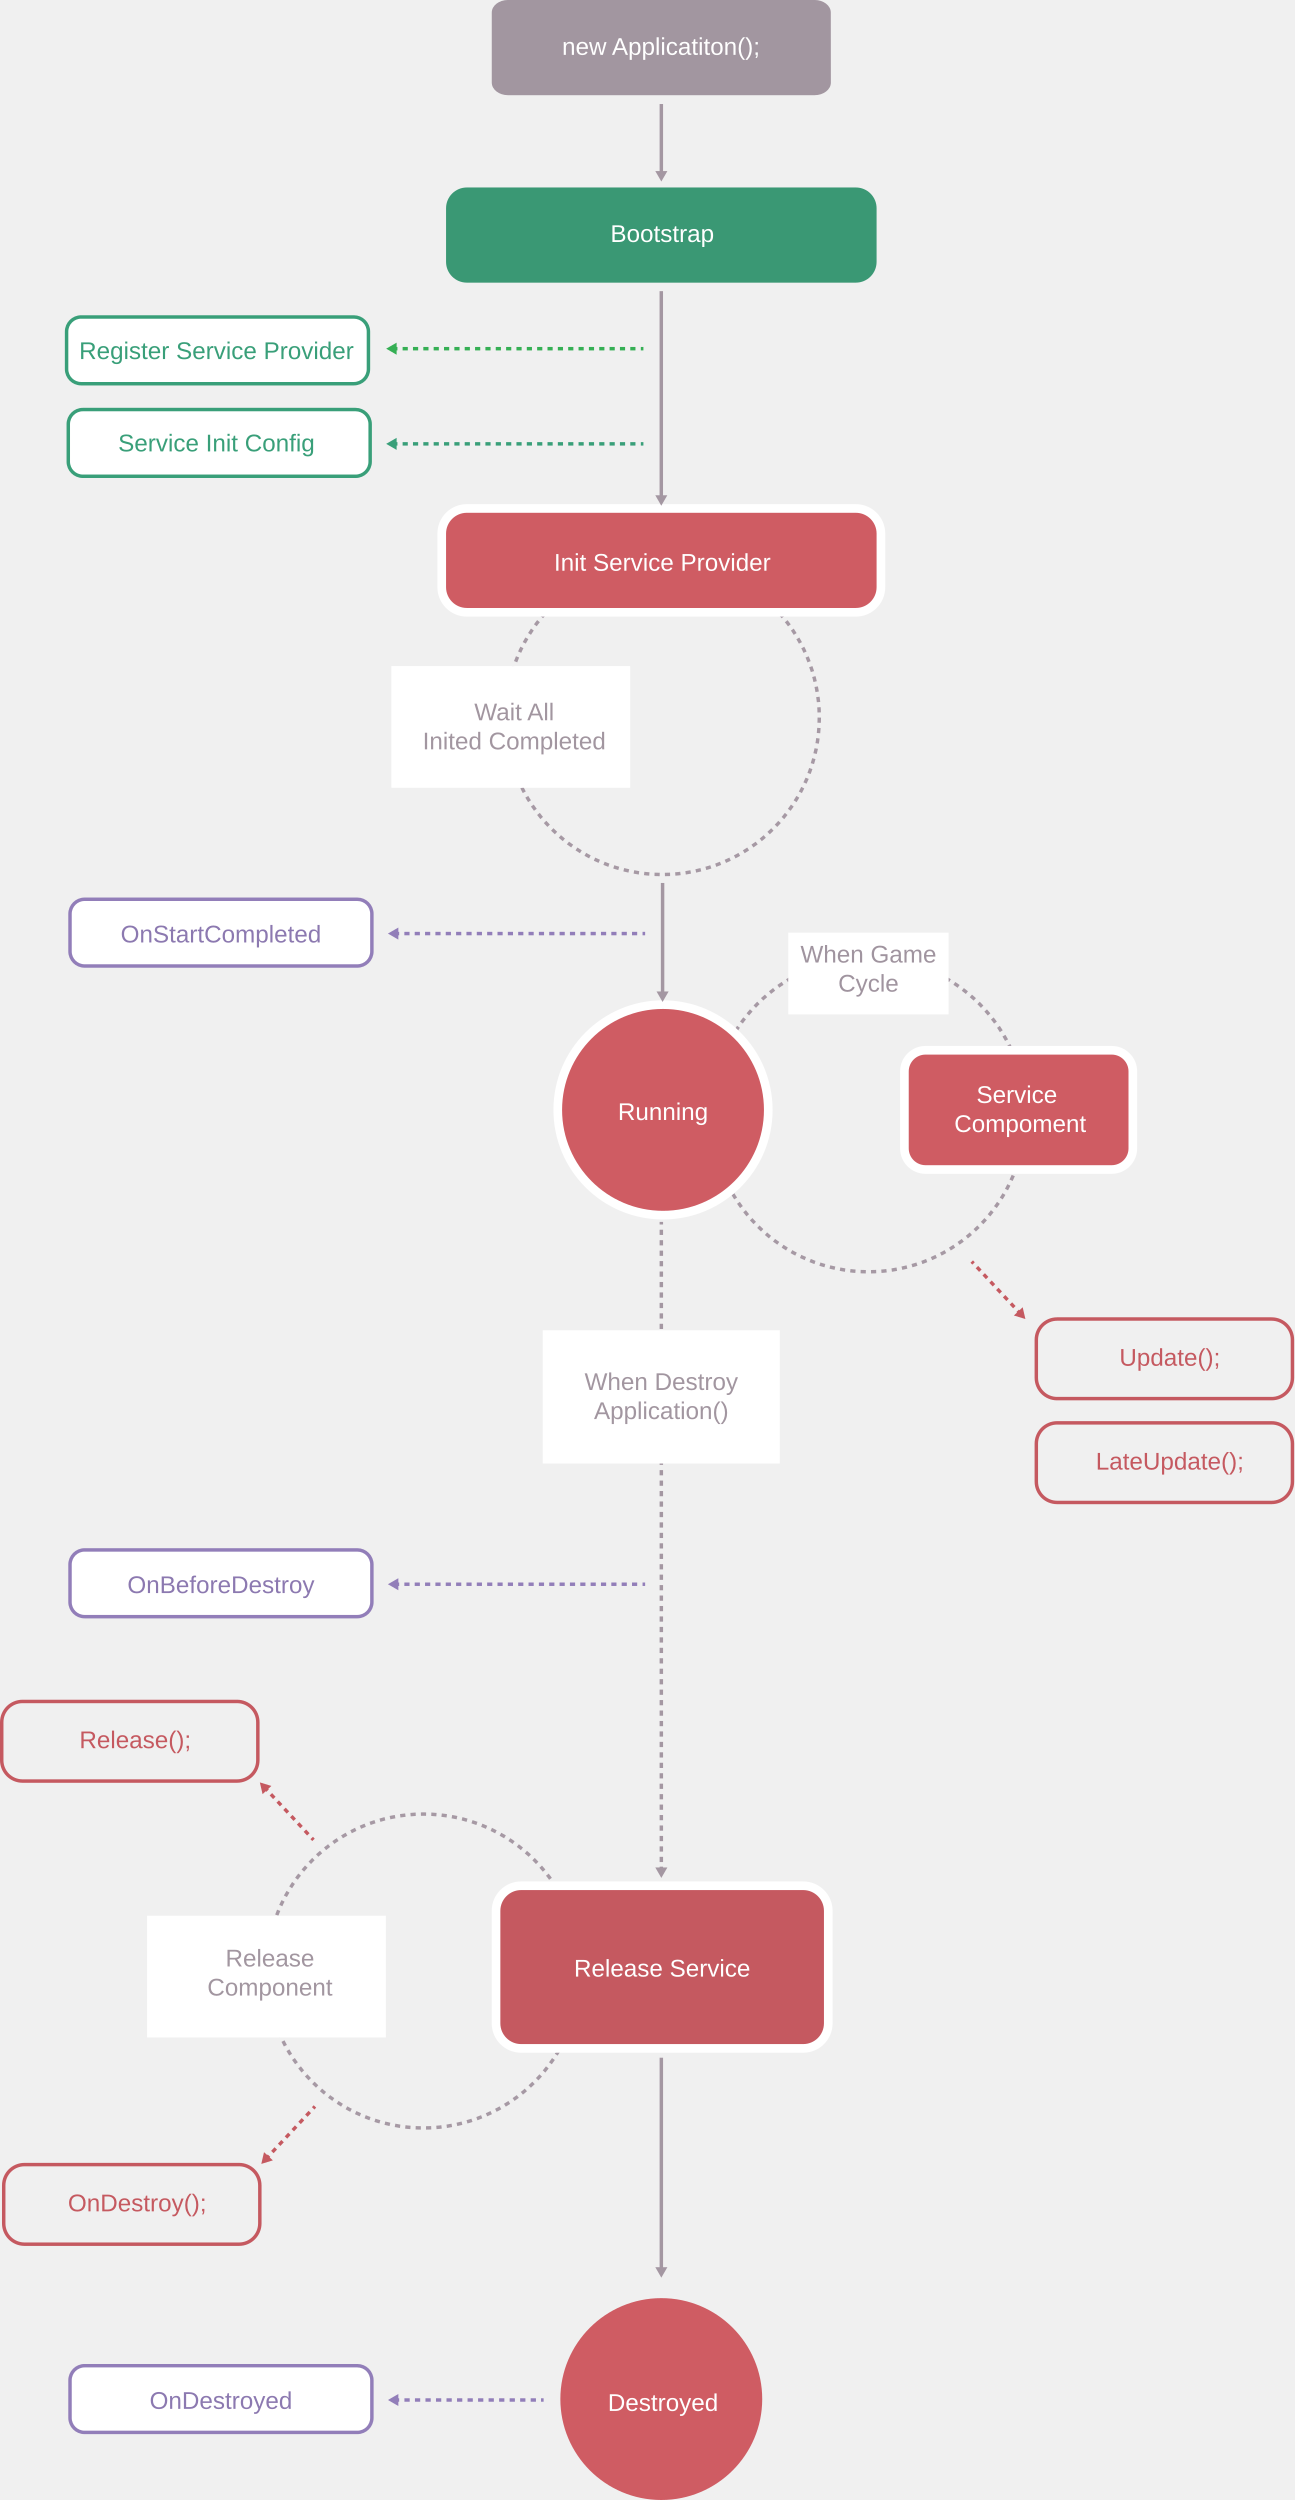
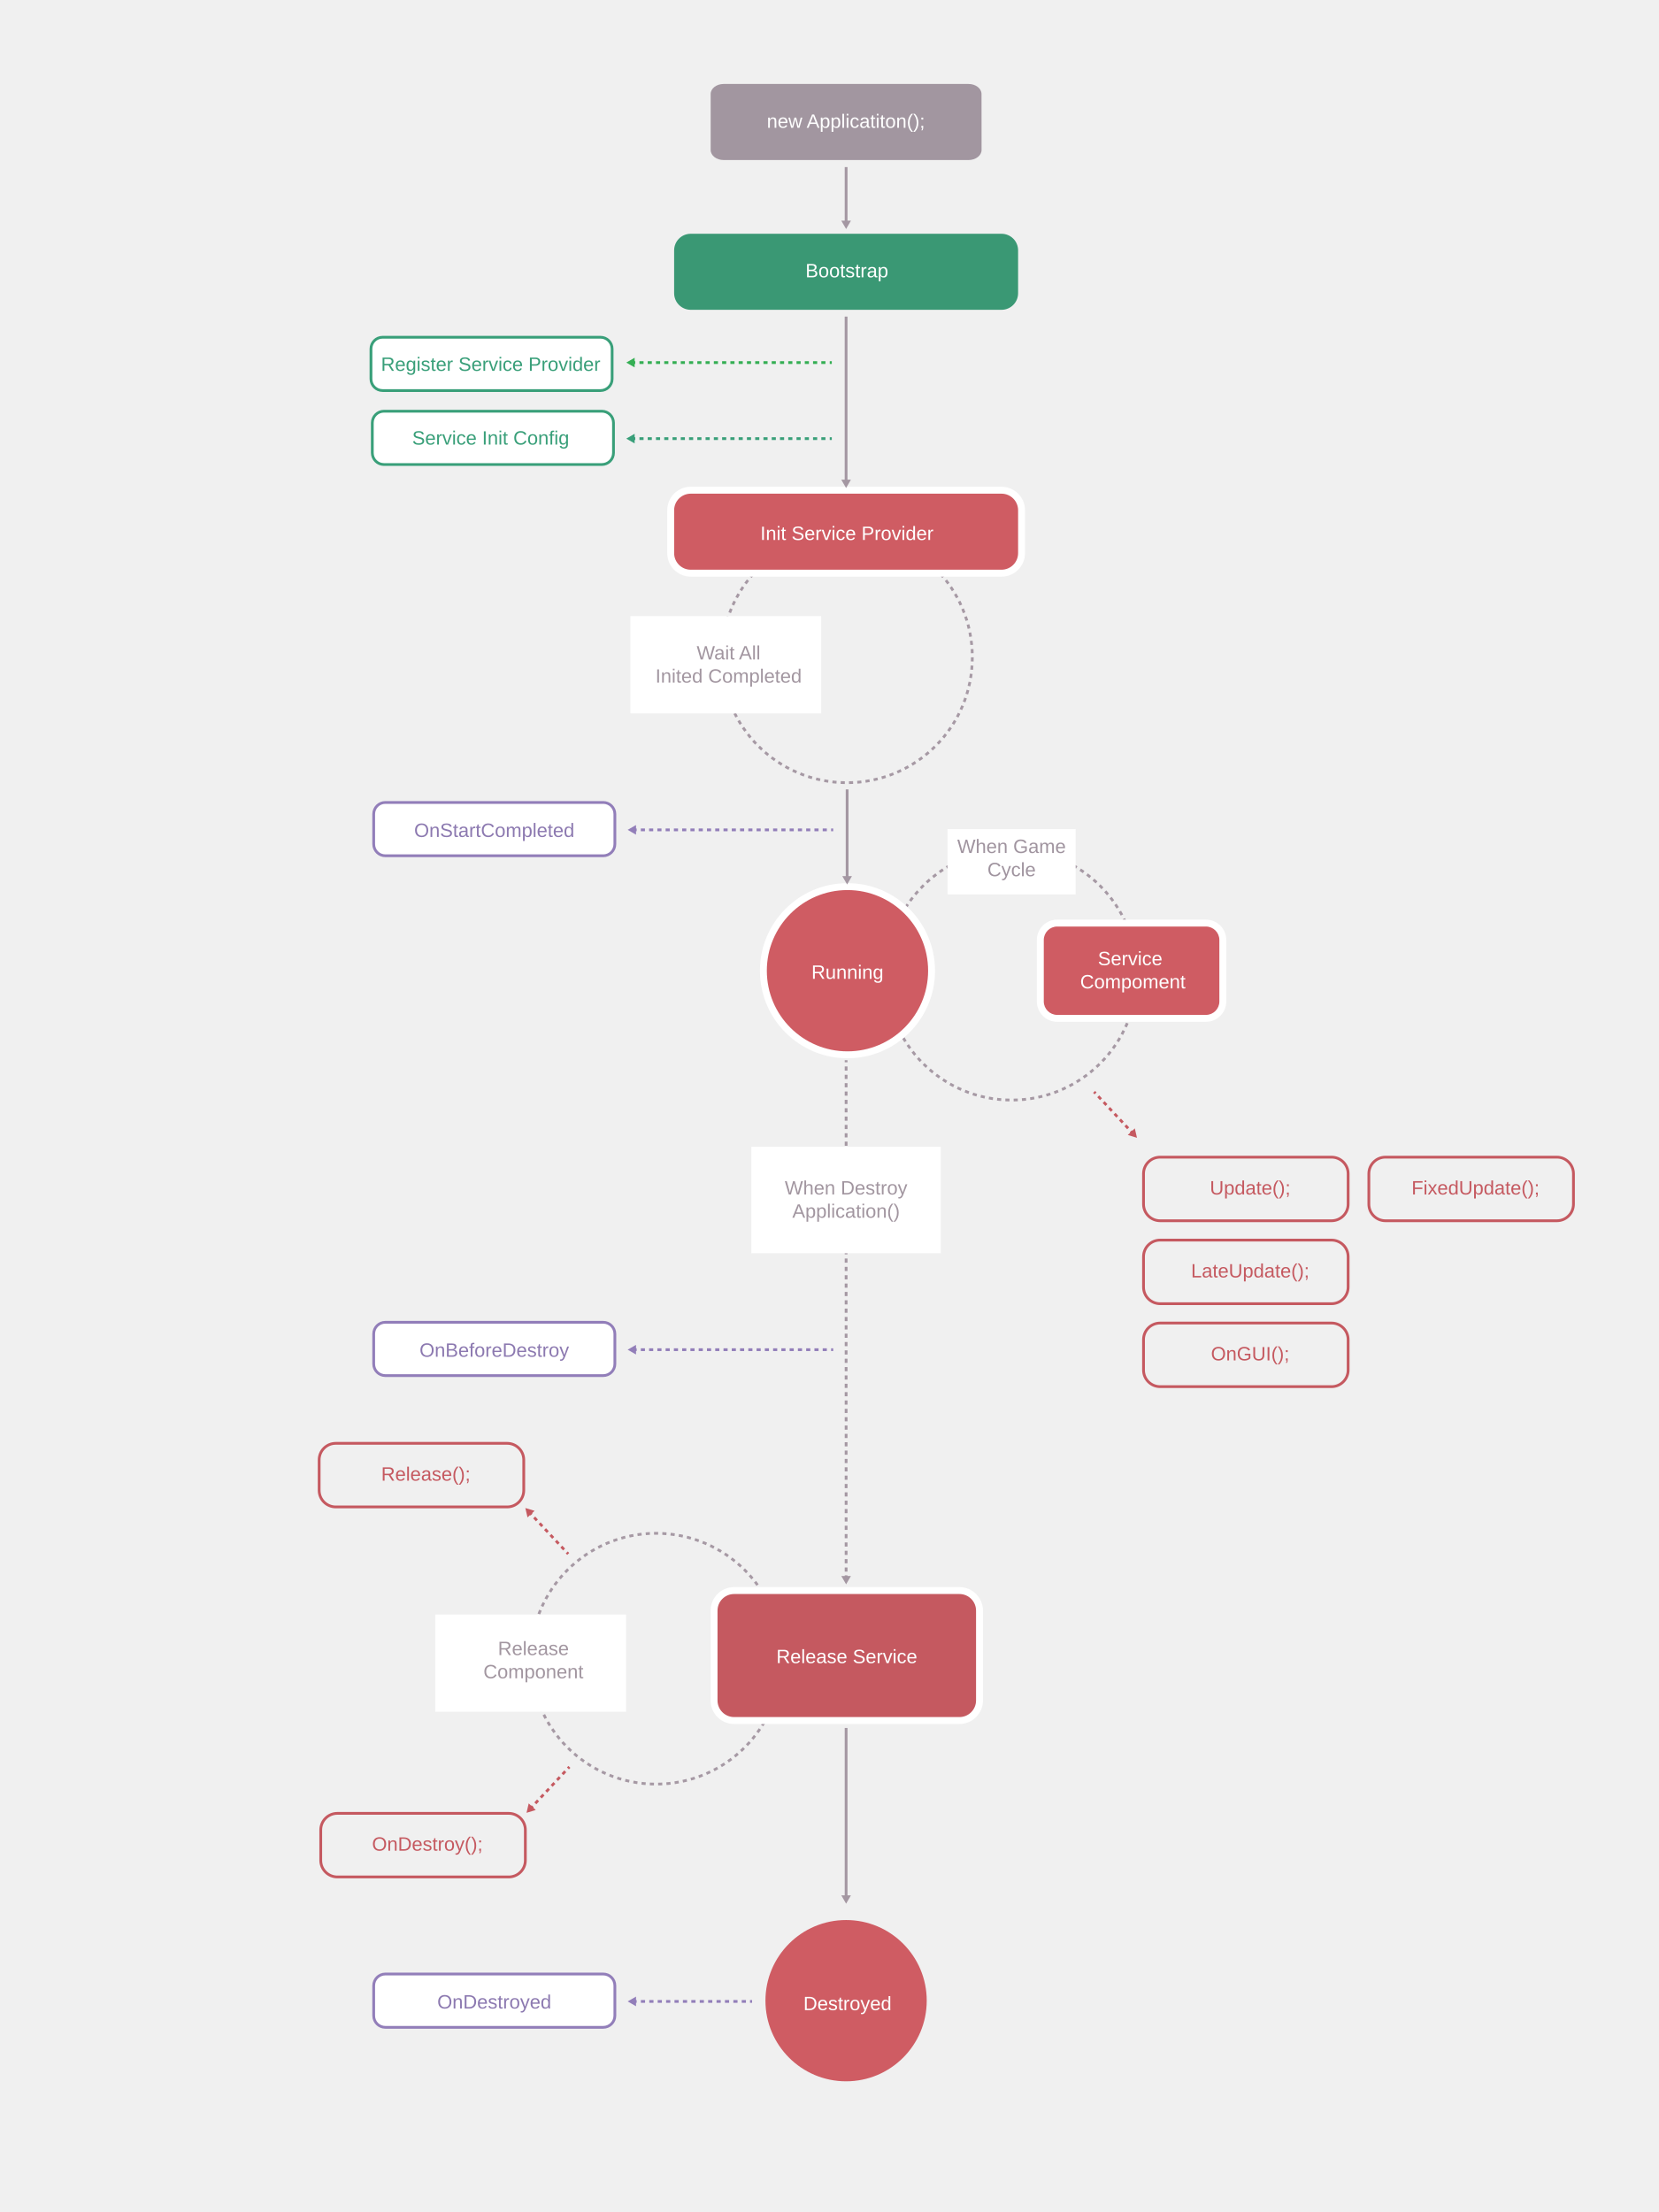
- <svg xmlns="http://www.w3.org/2000/svg" id="图层_1" data-name="图层 1" viewBox="0 0 747.88 1444.72">
+ <svg xmlns="http://www.w3.org/2000/svg" id="图层_1" data-name="图层 1" viewBox="0 0 1200 1600">
  <defs>
    <style>.cls-1,.cls-10,.cls-11,.cls-13,.cls-14,.cls-16,.cls-19,.cls-20,.cls-26,.cls-29,.cls-30,.cls-31{fill:none;}.cls-1{stroke:#a699a4;stroke-dasharray:3 3;}.cls-1,.cls-10,.cls-11,.cls-13,.cls-14,.cls-16,.cls-18,.cls-19,.cls-20,.cls-26,.cls-27,.cls-29,.cls-30,.cls-31,.cls-8{stroke-miterlimit:10;}.cls-1,.cls-10,.cls-11,.cls-13,.cls-14,.cls-16,.cls-18,.cls-19,.cls-20,.cls-26,.cls-29,.cls-30,.cls-31,.cls-8{stroke-width:2px;}.cls-2,.cls-22{fill:#a296a0;}.cls-22,.cls-24,.cls-25,.cls-3,.cls-32,.cls-9{font-size:14px;font-family:ArialMT, Arial;}.cls-18,.cls-27,.cls-3,.cls-7,.cls-8{fill:#fff;}.cls-4{letter-spacing:-0.06em;}.cls-5{fill:#3a9874;}.cls-6{fill:#cf5c63;}.cls-13,.cls-14,.cls-8{stroke:#399f79;}.cls-15,.cls-9{fill:#399f79;}.cls-10,.cls-11{stroke:#35af54;}.cls-11,.cls-14,.cls-20{stroke-dasharray:2.99 2.99;}.cls-12{fill:#35af54;}.cls-16,.cls-26{stroke:#a497a2;}.cls-17{fill:#a497a2;}.cls-18,.cls-19,.cls-20,.cls-29{stroke:#927eb9;}.cls-21{fill:#927eb9;}.cls-23{letter-spacing:-0.04em;}.cls-24{fill:#8c79b0;}.cls-25{fill:#a0949f;}.cls-26{stroke-dasharray:3.02 3.02;}.cls-27{stroke:#fff;}.cls-28,.cls-32{fill:#c55960;}.cls-29{stroke-dasharray:3.04 3.04;}.cls-30,.cls-31{stroke:#c55960;}.cls-31{stroke-dasharray:2.88 2.88;}</style>
  </defs>
-   <circle class="cls-1" cx="244.71" cy="1139.03" r="90.71" />
-   <circle class="cls-1" cx="501.86" cy="644.25" r="90.71" />
-   <circle class="cls-1" cx="382.75" cy="414.68" r="90.71" />
-   <path class="cls-2" d="M710,108.49c0,4-4.21,7.27-9.4,7.27H523.44c-5.19,0-9.4-3.25-9.4-7.27V68c0-4,4.21-7.27,9.4-7.27H700.56c5.19,0,9.4,3.25,9.4,7.27Z" transform="translate(-229.85 -60.75)" />
-   <text class="cls-3" transform="translate(324.81 31.69)">new<tspan class="cls-4" x="25.68" y="0"> </tspan>
+   <circle class="cls-1" cx="474.55" cy="1199.79" r="90.71" />
+   <circle class="cls-1" cx="731.71" cy="705" r="90.71" />
+   <circle class="cls-1" cx="612.6" cy="475.44" r="90.71" />
+   <path class="cls-2" d="M710,108.49c0,4-4.21,7.27-9.4,7.27H523.44c-5.19,0-9.4-3.25-9.4-7.27V68c0-4,4.21-7.27,9.4-7.27H700.56c5.19,0,9.4,3.25,9.4,7.27Z" />
+   <text class="cls-3" transform="translate(554.66 92.45)">new<tspan class="cls-4" x="25.68" y="0"> </tspan>
    <tspan x="28.8" y="0">Applicatiton();</tspan>
  </text>
-   <rect class="cls-5" x="257.77" y="108.34" width="248.8" height="55" rx="12" ry="12" />
-   <text class="cls-3" transform="translate(352.75 139.83)">Bootstrap</text>
-   <rect class="cls-6" x="255.27" y="293.84" width="253.8" height="60" rx="14.5" ry="14.5" />
-   <path class="cls-7" d="M724.42,357.09a12,12,0,0,1,12,12v31a12,12,0,0,1-12,12H499.62a12,12,0,0,1-12-12v-31a12,12,0,0,1,12-12h224.8m0-5H499.62a17,17,0,0,0-17,17v31a17,17,0,0,0,17,17h224.8a17,17,0,0,0,17-17v-31a17,17,0,0,0-17-17Z" transform="translate(-229.85 -60.75)" />
-   <text class="cls-3" transform="translate(320.12 329.83)">Init Service Provider</text>
-   <rect class="cls-8" x="38.48" y="183.18" width="174.43" height="38.56" rx="8.41" ry="8.41" />
-   <text class="cls-9" transform="translate(45.72 207.5)">Register Service Provider</text>
-   <line class="cls-10" x1="228.18" y1="201.5" x2="229.68" y2="201.5" />
-   <line class="cls-11" x1="232.67" y1="201.5" x2="368.83" y2="201.5" />
-   <line class="cls-10" x1="370.32" y1="201.5" x2="371.82" y2="201.5" />
-   <polygon class="cls-12" points="229.2 205 223.16 201.5 229.2 198.01 229.2 205" />
-   <rect class="cls-8" x="39.46" y="236.68" width="174.45" height="38.56" rx="8.41" ry="8.41" />
-   <text class="cls-9" transform="translate(68.28 260.84)">Service Init Config</text>
-   <line class="cls-13" x1="228.18" y1="256.5" x2="229.68" y2="256.5" />
-   <line class="cls-14" x1="232.67" y1="256.5" x2="368.83" y2="256.5" />
-   <line class="cls-13" x1="370.32" y1="256.5" x2="371.82" y2="256.5" />
-   <polygon class="cls-15" points="229.2 260 223.16 256.5 229.2 253.01 229.2 260" />
-   <line class="cls-16" x1="382.15" y1="168.25" x2="382.15" y2="287.22" />
-   <polygon class="cls-17" points="378.67 286.2 382.15 292.25 385.64 286.2 378.67 286.2" />
-   <line class="cls-16" x1="382.18" y1="60.11" x2="382.18" y2="99.89" />
-   <polygon class="cls-17" points="378.69 98.87 382.18 104.91 385.67 98.87 378.69 98.87" />
-   <path class="cls-6" d="M613,763a60.83,60.83,0,1,1,60.83-60.83A60.9,60.9,0,0,1,613,763Z" transform="translate(-229.85 -60.75)" />
-   <path class="cls-7" d="M613,643.81a58.33,58.33,0,1,1-58.33,58.33A58.33,58.33,0,0,1,613,643.81m0-5a63.33,63.33,0,1,0,63.33,63.33A63.41,63.41,0,0,0,613,638.81Z" transform="translate(-229.85 -60.75)" />
-   <line class="cls-16" x1="382.9" y1="510.25" x2="382.9" y2="573.99" />
-   <polygon class="cls-17" points="379.41 572.97 382.9 579.02 386.39 572.97 379.41 572.97" />
-   <rect class="cls-18" x="40.46" y="519.68" width="174.45" height="38.56" rx="8.41" ry="8.41" />
-   <line class="cls-19" x1="229.18" y1="539.5" x2="230.68" y2="539.5" />
-   <line class="cls-20" x1="233.67" y1="539.5" x2="369.83" y2="539.5" />
-   <line class="cls-19" x1="371.32" y1="539.5" x2="372.82" y2="539.5" />
-   <polygon class="cls-21" points="230.2 543 224.16 539.5 230.2 536.01 230.2 543" />
-   <rect class="cls-7" x="226.16" y="384.91" width="138.01" height="70.33" />
-   <text class="cls-22" transform="translate(274.08 416.25)">
+   <rect class="cls-5" x="487.62" y="169.09" width="248.8" height="55" rx="12" ry="12" />
+   <text class="cls-3" transform="translate(582.6 200.59)">Bootstrap</text>
+   <rect class="cls-6" x="485.12" y="354.59" width="253.8" height="60" rx="14.5" ry="14.5" />
+   <path class="cls-7" d="M724.42,357.09a12,12,0,0,1,12,12v31a12,12,0,0,1-12,12H499.62a12,12,0,0,1-12-12v-31a12,12,0,0,1,12-12h224.8m0-5H499.62a17,17,0,0,0-17,17v31a17,17,0,0,0,17,17h224.8a17,17,0,0,0,17-17v-31a17,17,0,0,0-17-17Z" />
+   <text class="cls-3" transform="translate(549.96 390.59)">Init Service Provider</text>
+   <rect class="cls-8" x="268.33" y="243.94" width="174.43" height="38.56" rx="8.41" ry="8.41" />
+   <text class="cls-9" transform="translate(275.57 268.26)">Register Service Provider</text>
+   <line class="cls-10" x1="458.02" y1="262.26" x2="459.52" y2="262.26" />
+   <line class="cls-11" x1="462.52" y1="262.26" x2="598.67" y2="262.26" />
+   <line class="cls-10" x1="600.17" y1="262.26" x2="601.67" y2="262.26" />
+   <polygon class="cls-12" points="459.05 265.75 453 262.26 459.05 258.77 459.05 265.75" />
+   <rect class="cls-8" x="269.3" y="297.44" width="174.45" height="38.56" rx="8.41" ry="8.41" />
+   <text class="cls-9" transform="translate(298.13 321.59)">Service Init Config</text>
+   <line class="cls-13" x1="458.02" y1="317.26" x2="459.52" y2="317.26" />
+   <line class="cls-14" x1="462.52" y1="317.26" x2="598.67" y2="317.26" />
+   <line class="cls-13" x1="600.17" y1="317.26" x2="601.67" y2="317.26" />
+   <polygon class="cls-15" points="459.05 320.75 453 317.26 459.05 313.77 459.05 320.75" />
+   <line class="cls-16" x1="612" y1="229" x2="612" y2="347.98" />
+   <polygon class="cls-17" points="608.51 346.95 612 353 615.49 346.95 608.51 346.95" />
+   <line class="cls-16" x1="612.02" y1="120.86" x2="612.02" y2="160.64" />
+   <polygon class="cls-17" points="608.53 159.62 612.02 165.67 615.51 159.62 608.53 159.62" />
+   <path class="cls-6" d="M613,763a60.83,60.83,0,1,1,60.83-60.83A60.9,60.9,0,0,1,613,763Z" />
+   <path class="cls-7" d="M613,643.81a58.33,58.33,0,1,1-58.33,58.33A58.33,58.33,0,0,1,613,643.81m0-5a63.33,63.33,0,1,0,63.33,63.33A63.41,63.41,0,0,0,613,638.81Z" />
+   <line class="cls-16" x1="612.75" y1="571" x2="612.75" y2="634.75" />
+   <polygon class="cls-17" points="609.26 633.73 612.75 639.77 616.24 633.73 609.26 633.73" />
+   <rect class="cls-18" x="270.3" y="580.44" width="174.45" height="38.56" rx="8.41" ry="8.41" />
+   <line class="cls-19" x1="459.02" y1="600.26" x2="460.52" y2="600.26" />
+   <line class="cls-20" x1="463.52" y1="600.26" x2="599.67" y2="600.26" />
+   <line class="cls-19" x1="601.17" y1="600.26" x2="602.67" y2="600.26" />
+   <polygon class="cls-21" points="460.05 603.75 454 600.26 460.05 596.77 460.05 603.75" />
+   <rect class="cls-7" x="456" y="445.67" width="138.01" height="70.33" />
+   <text class="cls-22" transform="translate(503.92 477)">
    <tspan class="cls-23">W</tspan>
    <tspan x="12.69" y="0">ait</tspan>
    <tspan class="cls-4" x="27.48" y="0"> </tspan>
    <tspan x="30.6" y="0">All</tspan>
    <tspan x="-29.84" y="16.8">Inited Completed</tspan>
  </text>
-   <text class="cls-24" transform="translate(69.71 544.63)">OnStartCompleted</text>
-   <text class="cls-3" transform="translate(357.07 647.25)">Running</text>
-   <rect class="cls-7" x="455.52" y="538.96" width="92.67" height="47.23" />
-   <text class="cls-25" transform="translate(462.57 556.25)">When Game<tspan x="21.79" y="16.8">Cycle</tspan>
+   <text class="cls-24" transform="translate(299.56 605.39)">OnStartCompleted</text>
+   <text class="cls-3" transform="translate(586.92 708)">Running</text>
+   <rect class="cls-7" x="685.37" y="599.72" width="92.67" height="47.23" />
+   <text class="cls-25" transform="translate(692.41 617)">When Game<tspan x="21.79" y="16.8">Cycle</tspan>
  </text>
-   <rect class="cls-6" x="522.65" y="606.94" width="132" height="68.9" rx="12.21" ry="12.21" />
-   <path class="cls-7" d="M872.29,670.19A9.71,9.71,0,0,1,882,679.9v44.49a9.71,9.71,0,0,1-9.71,9.71H764.71a9.71,9.71,0,0,1-9.71-9.71V679.9a9.71,9.71,0,0,1,9.71-9.71H872.29m0-5H764.71A14.72,14.72,0,0,0,750,679.9v44.49a14.72,14.72,0,0,0,14.71,14.71H872.29A14.72,14.72,0,0,0,887,724.39V679.9a14.72,14.72,0,0,0-14.71-14.71Z" transform="translate(-229.85 -60.75)" />
-   <text class="cls-3" transform="translate(564.28 637.39)">Service <tspan x="-12.84" y="16.8">Compoment</tspan>
+   <rect class="cls-6" x="752.5" y="667.69" width="132" height="68.9" rx="12.21" ry="12.21" />
+   <path class="cls-7" d="M872.29,670.19A9.71,9.71,0,0,1,882,679.9v44.49a9.71,9.71,0,0,1-9.71,9.71H764.71a9.71,9.71,0,0,1-9.71-9.71V679.9a9.71,9.71,0,0,1,9.71-9.71H872.29m0-5H764.71A14.72,14.72,0,0,0,750,679.9v44.49a14.72,14.72,0,0,0,14.71,14.71H872.29A14.72,14.72,0,0,0,887,724.39V679.9a14.72,14.72,0,0,0-14.71-14.71Z" />
+   <text class="cls-3" transform="translate(794.13 698.14)">Service <tspan x="-12.84" y="16.8">Compoment</tspan>
  </text>
-   <line class="cls-16" x1="382.18" y1="706.12" x2="382.18" y2="707.62" />
-   <line class="cls-26" x1="382.18" y1="710.64" x2="382.18" y2="1077.21" />
-   <line class="cls-16" x1="382.18" y1="1078.72" x2="382.18" y2="1080.22" />
-   <polygon class="cls-17" points="378.69 1079.2 382.18 1085.24 385.67 1079.2 378.69 1079.2" />
-   <rect class="cls-27" x="314.15" y="769.25" width="136" height="76" />
-   <text class="cls-22" transform="translate(337.81 803.25)">When Destroy<tspan x="5.44" y="16.8">Application()</tspan>
+   <line class="cls-16" x1="612.02" y1="766.88" x2="612.02" y2="768.38" />
+   <line class="cls-26" x1="612.02" y1="771.39" x2="612.02" y2="1137.97" />
+   <line class="cls-16" x1="612.02" y1="1139.48" x2="612.02" y2="1140.98" />
+   <polygon class="cls-17" points="608.53 1139.95 612.02 1146 615.51 1139.95 608.53 1139.95" />
+   <rect class="cls-27" x="544" y="830" width="136" height="76" />
+   <text class="cls-22" transform="translate(567.65 864)">When Destroy<tspan x="5.44" y="16.8">Application()</tspan>
  </text>
-   <rect class="cls-28" x="286.66" y="1089.75" width="192" height="94" rx="14.5" ry="14.5" />
-   <path class="cls-7" d="M694,1153a12,12,0,0,1,12,12v65a12,12,0,0,1-12,12H531a12,12,0,0,1-12-12v-65a12,12,0,0,1,12-12H694m0-5H531a17,17,0,0,0-17,17v65a17,17,0,0,0,17,17H694a17,17,0,0,0,17-17v-65a17,17,0,0,0-17-17Z" transform="translate(-229.85 -60.75)" />
-   <text class="cls-3" transform="translate(331.69 1142.25)">Release Service</text>
-   <line class="cls-16" x1="382.18" y1="1189.12" x2="382.18" y2="1311.22" />
-   <polygon class="cls-17" points="378.69 1310.2 382.18 1316.24 385.67 1310.2 378.69 1310.2" />
-   <circle class="cls-6" cx="382.15" cy="1386.39" r="58.33" />
-   <text class="cls-3" transform="translate(351.25 1393.25)">Destroyed</text>
-   <rect class="cls-18" x="40.46" y="1367.11" width="174.45" height="38.56" rx="8.41" ry="8.41" />
-   <line class="cls-19" x1="229.18" y1="1386.93" x2="230.68" y2="1386.93" />
-   <line class="cls-29" x1="233.71" y1="1386.93" x2="311.14" y2="1386.93" />
-   <line class="cls-19" x1="312.65" y1="1386.93" x2="314.15" y2="1386.93" />
-   <polygon class="cls-21" points="230.2 1390.42 224.16 1386.93 230.2 1383.44 230.2 1390.42" />
-   <text class="cls-24" transform="translate(86.44 1392.06)">OnDestroyed</text>
-   <line class="cls-30" x1="181.15" y1="1063.25" x2="180.13" y2="1062.15" />
-   <line class="cls-31" x1="178.17" y1="1060.04" x2="155.59" y2="1035.85" />
-   <line class="cls-30" x1="154.61" y1="1034.8" x2="153.58" y2="1033.7" />
-   <polygon class="cls-28" points="156.83 1032.07 150.16 1030.03 151.73 1036.83 156.83 1032.07" />
-   <rect class="cls-30" x="1" y="983.25" width="148" height="46" rx="12" ry="12" />
-   <text class="cls-32" transform="translate(45.87 1010.25)">Release();</text>
-   <line class="cls-30" x1="182" y1="1217.29" x2="180.98" y2="1218.38" />
-   <line class="cls-31" x1="179.01" y1="1220.49" x2="156.43" y2="1244.68" />
-   <line class="cls-30" x1="155.45" y1="1245.73" x2="154.43" y2="1246.83" />
-   <polygon class="cls-28" points="152.57 1243.7 151 1250.5 157.68 1248.46 152.57 1243.7" />
-   <rect class="cls-30" x="2.15" y="1250.89" width="148" height="46" rx="12" ry="12" />
-   <text class="cls-32" transform="translate(39.25 1277.89)">OnDestroy();</text>
-   <rect class="cls-7" x="84.99" y="1107.08" width="138.01" height="70.33" />
-   <text class="cls-22" transform="translate(130.31 1136.41)">Release<tspan x="-10.51" y="16.8">Component</tspan>
+   <rect class="cls-28" x="516.5" y="1150.5" width="192" height="94" rx="14.5" ry="14.5" />
+   <path class="cls-7" d="M694,1153a12,12,0,0,1,12,12v65a12,12,0,0,1-12,12H531a12,12,0,0,1-12-12v-65a12,12,0,0,1,12-12H694m0-5H531a17,17,0,0,0-17,17v65a17,17,0,0,0,17,17H694a17,17,0,0,0,17-17v-65a17,17,0,0,0-17-17Z" />
+   <text class="cls-3" transform="translate(561.53 1203)">Release Service</text>
+   <line class="cls-16" x1="612.02" y1="1249.88" x2="612.02" y2="1371.98" />
+   <polygon class="cls-17" points="608.53 1370.95 612.02 1377 615.51 1370.95 608.53 1370.95" />
+   <circle class="cls-6" cx="612" cy="1447.14" r="58.33" />
+   <text class="cls-3" transform="translate(581.09 1454)">Destroyed</text>
+   <rect class="cls-18" x="270.3" y="1427.86" width="174.45" height="38.56" rx="8.41" ry="8.41" />
+   <line class="cls-19" x1="459.02" y1="1447.69" x2="460.52" y2="1447.69" />
+   <line class="cls-29" x1="463.56" y1="1447.69" x2="540.98" y2="1447.69" />
+   <line class="cls-19" x1="542.5" y1="1447.69" x2="544" y2="1447.69" />
+   <polygon class="cls-21" points="460.05 1451.18 454 1447.68 460.05 1444.19 460.05 1451.18" />
+   <text class="cls-24" transform="translate(316.29 1452.81)">OnDestroyed</text>
+   <line class="cls-30" x1="411" y1="1124" x2="409.98" y2="1122.9" />
+   <line class="cls-31" x1="408.01" y1="1120.8" x2="385.43" y2="1096.61" />
+   <line class="cls-30" x1="384.45" y1="1095.55" x2="383.43" y2="1094.46" />
+   <polygon class="cls-28" points="386.68 1092.82 380 1090.79 381.57 1097.59 386.68 1092.82" />
+   <rect class="cls-30" x="230.85" y="1044" width="148" height="46" rx="12" ry="12" />
+   <text class="cls-32" transform="translate(275.71 1071)">Release();</text>
+   <line class="cls-30" x1="411.85" y1="1278.04" x2="410.82" y2="1279.14" />
+   <line class="cls-31" x1="408.86" y1="1281.24" x2="386.28" y2="1305.43" />
+   <line class="cls-30" x1="385.3" y1="1306.49" x2="384.27" y2="1307.58" />
+   <polygon class="cls-28" points="382.42 1304.45 380.85 1311.26 387.52 1309.22 382.42 1304.45" />
+   <rect class="cls-30" x="232" y="1311.65" width="148" height="46" rx="12" ry="12" />
+   <text class="cls-32" transform="translate(269.09 1338.65)">OnDestroy();</text>
+   <rect class="cls-7" x="314.84" y="1167.83" width="138.01" height="70.33" />
+   <text class="cls-22" transform="translate(360.15 1197.17)">Release<tspan x="-10.51" y="16.8">Component</tspan>
  </text>
-   <rect class="cls-18" x="40.46" y="895.68" width="174.45" height="38.56" rx="8.41" ry="8.41" />
-   <line class="cls-19" x1="229.18" y1="915.51" x2="230.68" y2="915.51" />
-   <line class="cls-20" x1="233.67" y1="915.51" x2="369.83" y2="915.51" />
-   <line class="cls-19" x1="371.32" y1="915.51" x2="372.82" y2="915.51" />
-   <polygon class="cls-21" points="230.2 919 224.16 915.51 230.2 912.02 230.2 919" />
-   <text class="cls-24" transform="translate(73.61 920.63)">OnBeforeDestroy</text>
-   <rect class="cls-30" x="598.88" y="762.25" width="148" height="46" rx="12" ry="12" />
-   <text class="cls-32" transform="translate(646.85 789.25)">Update();</text>
-   <line class="cls-30" x1="561.56" y1="729.03" x2="562.59" y2="730.13" />
-   <line class="cls-31" x1="564.55" y1="732.23" x2="587.13" y2="756.42" />
-   <line class="cls-30" x1="588.11" y1="757.48" x2="589.14" y2="758.57" />
-   <polygon class="cls-28" points="585.89 760.21 592.57 762.25 590.99 755.44 585.89 760.21" />
-   <rect class="cls-30" x="598.88" y="822.25" width="148" height="46" rx="12" ry="12" />
-   <text class="cls-32" transform="translate(633.23 849.25)">LateUpdate();</text>
+   <rect class="cls-18" x="270.3" y="956.44" width="174.45" height="38.56" rx="8.41" ry="8.41" />
+   <line class="cls-19" x1="459.02" y1="976.26" x2="460.52" y2="976.26" />
+   <line class="cls-20" x1="463.52" y1="976.26" x2="599.67" y2="976.26" />
+   <line class="cls-19" x1="601.17" y1="976.26" x2="602.67" y2="976.26" />
+   <polygon class="cls-21" points="460.05 979.75 454 976.26 460.05 972.77 460.05 979.75" />
+   <text class="cls-24" transform="translate(303.45 981.39)">OnBeforeDestroy</text>
+   <rect class="cls-30" x="827.14" y="837" width="148" height="46" rx="12" ry="12" />
+   <text class="cls-32" transform="translate(875.12 864)">Update();</text>
+   <line class="cls-30" x1="791.41" y1="789.79" x2="792.43" y2="790.88" />
+   <line class="cls-31" x1="794.4" y1="792.99" x2="816.98" y2="817.18" />
+   <line class="cls-30" x1="817.96" y1="818.23" x2="818.98" y2="819.33" />
+   <polygon class="cls-28" points="815.73 820.96 822.41 823 820.84 816.2 815.73 820.96" />
+   <rect class="cls-30" x="827.14" y="897" width="148" height="46" rx="12" ry="12" />
+   <text class="cls-32" transform="translate(861.5 924)">LateUpdate();</text>
+   <rect class="cls-30" x="990.13" y="837" width="148" height="46" rx="12" ry="12" />
+   <text class="cls-32" transform="translate(1020.99 864)">FixedUpdate();</text>
+   <rect class="cls-30" x="827.14" y="957" width="148" height="46" rx="12" ry="12" />
+   <text class="cls-32" transform="translate(875.91 984)">OnGUI();</text>
</svg>
